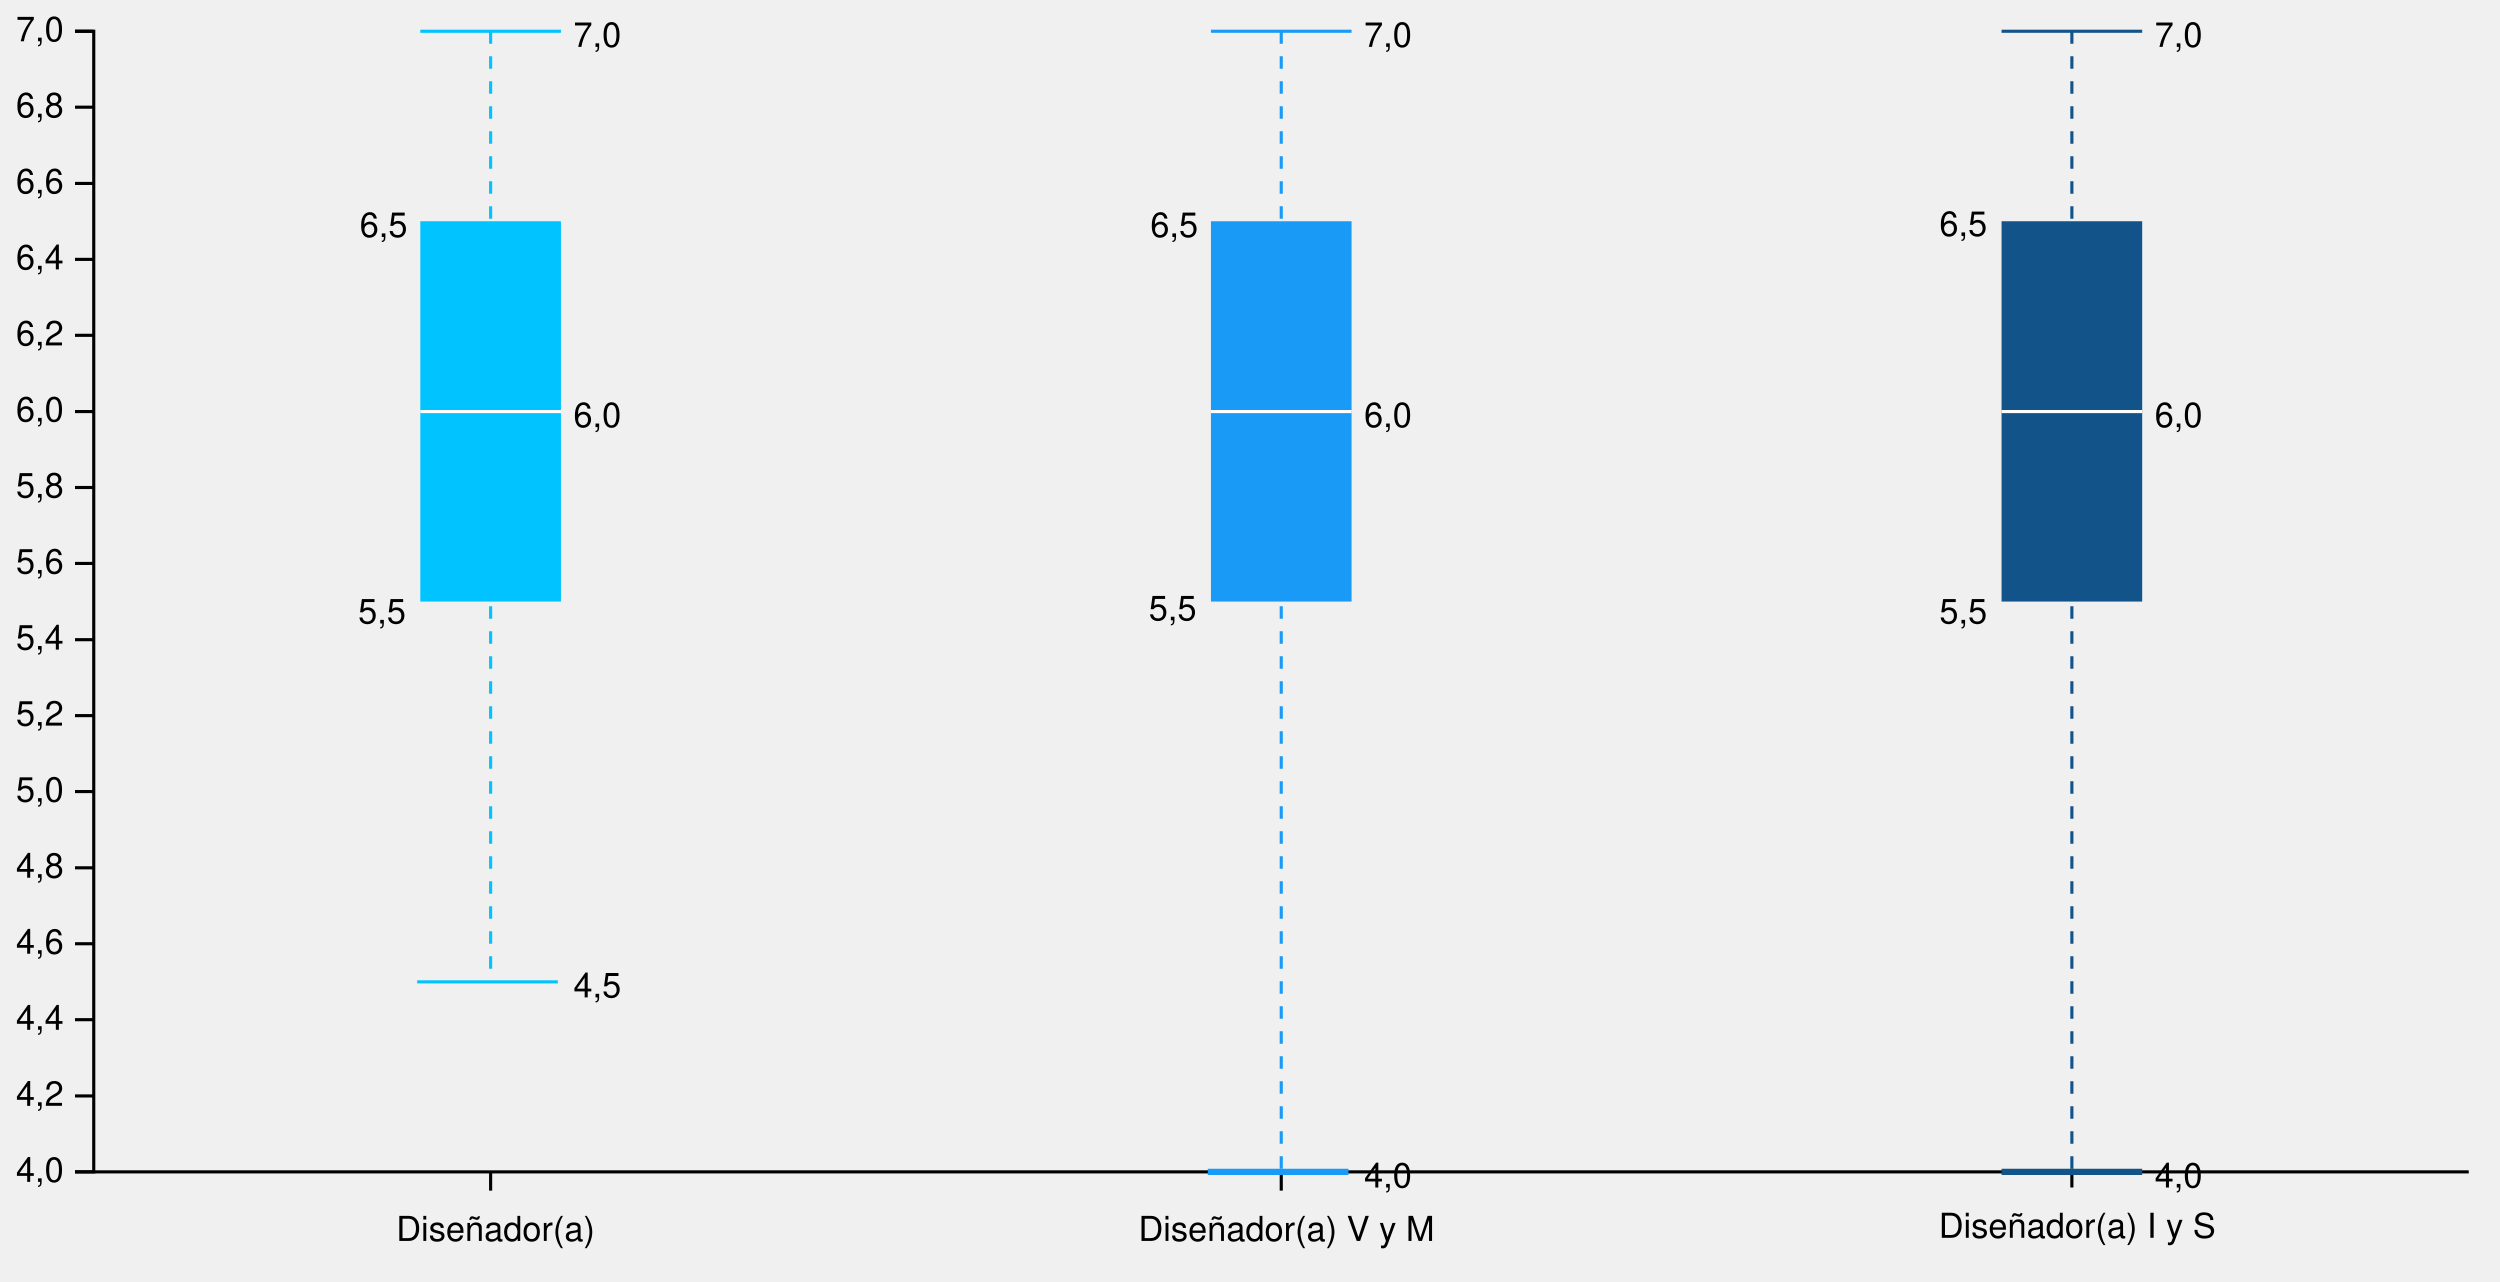
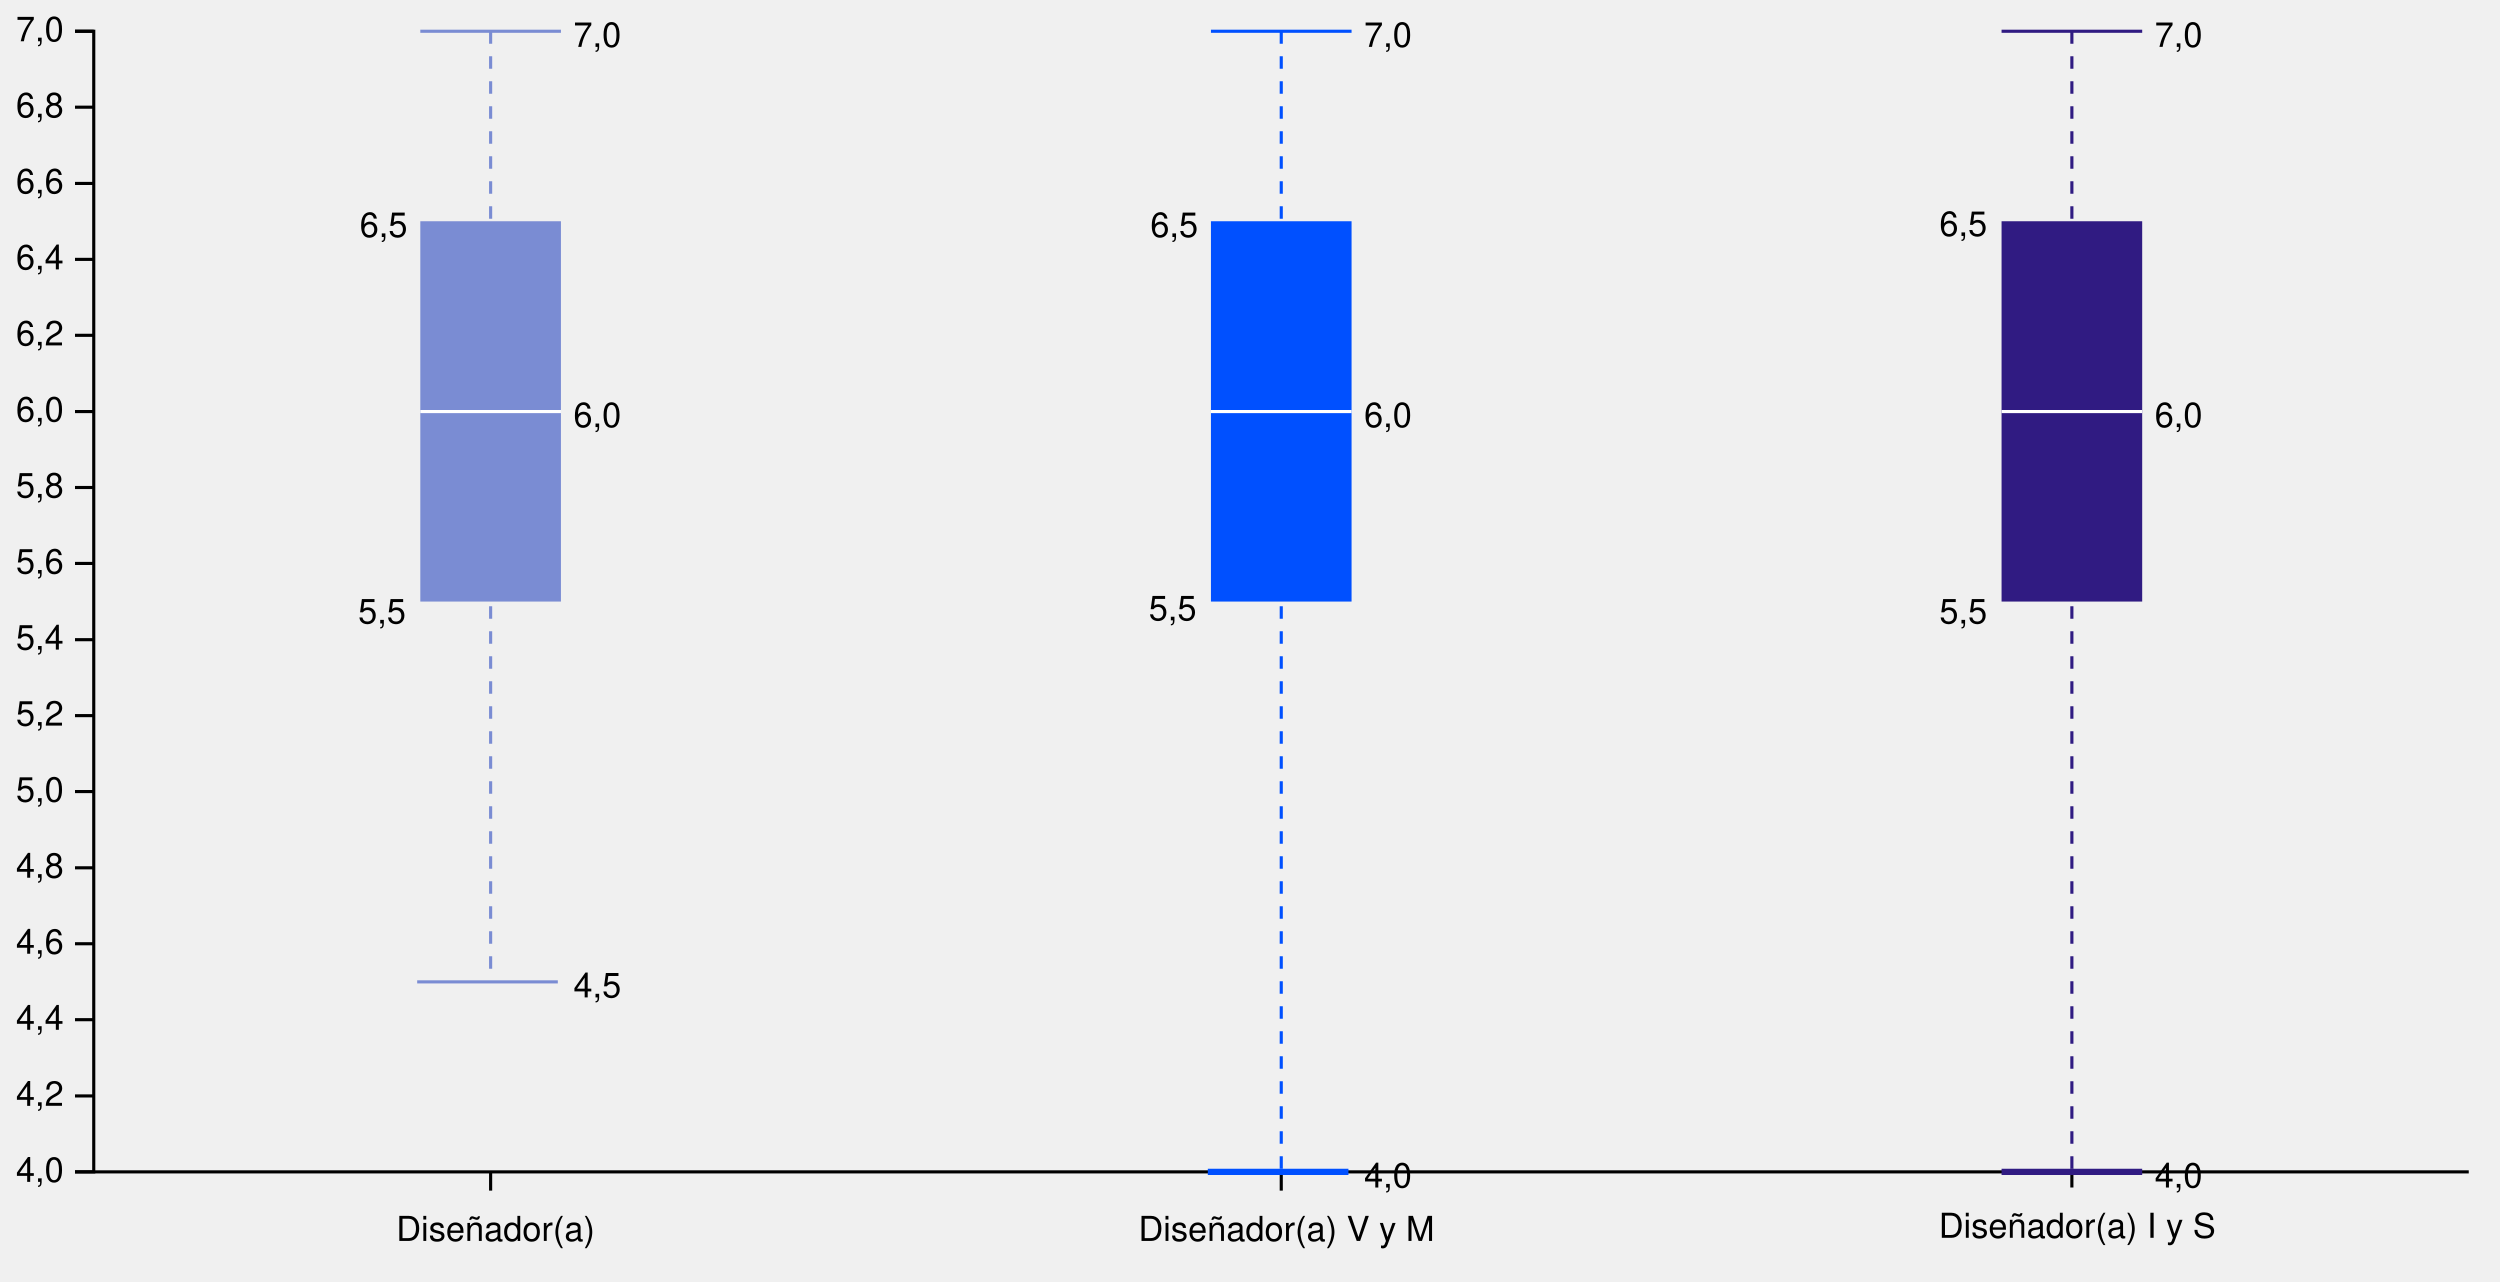
<svg xmlns="http://www.w3.org/2000/svg" version="1.2" viewBox="0 0 800 410">
  <style>
        tspan {
            white-space: pre;
        }
        .s0 {
            fill: none;
            stroke: #000000;
        }
        .t1 {
            font-size: 11px;
            fill: #000000;
            font-family: Helvetica, Arial, sans-serif;
        }
        .t2 {
            font-size: 11px;
            fill: #000000;
            font-family: Helvetica, Arial, sans-serif;
        }
        .s3 {
            fill: #000000;
-             stroke: #125389;
+             stroke: #301B82;
            stroke-dasharray: 4;
        }
        .s4 {
            fill: #000000;
-             stroke: #125389;
+             stroke: #301B82;
        }
        .s5 {
-             fill: #125389;
+             fill: #301B82;
        }
        .s6 {
            fill: #000000;
            stroke: #ffffff;
        }
        .s7 {
            fill: #000000;
-             stroke: #125389;
+             stroke: #301B82;
            stroke-width: 2;
        }
        .s8 {
            fill: #000000;
-             stroke: #189af6;
+             stroke: #0050FF;
            stroke-dasharray: 4;
        }
        .s9 {
            fill: #000000;
-             stroke: #189af6;
+             stroke: #0050FF;
        }
        .s10 {
-             fill: #189af6;
+             fill: #0050FF;
        }
        .s11 {
            fill: #000000;
-             stroke: #189af6;
+             stroke: #0050FF;
            stroke-width: 2;
        }
        .s12 {
            fill: #000000;
-             stroke: #00c3ff;
+             stroke: #7A8CD3;
            stroke-dasharray: 4;
        }
        .s13 {
            fill: #000000;
-             stroke: #00c3ff;
+             stroke: #7A8CD3;
        }
        .s14 {
-             fill: #00c3ff;
+             fill: #7A8CD3;
        }
    </style>
  <g id="viz">
    <g id="ejes">
      <g id="y">
        <path class="s0" d="m24 375h6v-365h-6" />
        <g>
          <path class="s0" d="m790 375h-766" />
          <text id="4.0" style="transform: matrix(1, 0, 0, 1, 21, 378.2);">
            <tspan x="-15.9" y="0" class="t1">4,0</tspan>
          </text>
        </g>
        <g>
          <path class="s0" d="m30 350.7h-6" />
          <text id="4.2" style="transform: matrix(1, 0, 0, 1, 21, 353.867);">
            <tspan x="-15.9" y="0" class="t1">4,2</tspan>
          </text>
        </g>
        <g>
          <path class="s0" d="m30 326.3h-6" />
          <text id="4.4" style="transform: matrix(1, 0, 0, 1, 21, 329.533);">
            <tspan x="-15.9" y="0" class="t1">4,4</tspan>
          </text>
        </g>
        <g>
          <path class="s0" d="m30 302h-6" />
          <text id="4.6" style="transform: matrix(1, 0, 0, 1, 21, 305.2);">
            <tspan x="-15.9" y="0" class="t1">4,6</tspan>
          </text>
        </g>
        <g>
          <path class="s0" d="m30 277.7h-6" />
          <text id="4.8" style="transform: matrix(1, 0, 0, 1, 21, 280.867);">
            <tspan x="-15.9" y="0" class="t1">4,8</tspan>
          </text>
        </g>
        <g>
          <path class="s0" d="m30 253.3h-6" />
          <text id="5.0" style="transform: matrix(1, 0, 0, 1, 21, 256.533);">
            <tspan x="-15.9" y="0" class="t1">5,0</tspan>
          </text>
        </g>
        <g>
          <path class="s0" d="m30 229h-6" />
          <text id="5.2" style="transform: matrix(1, 0, 0, 1, 21, 232.2);">
            <tspan x="-15.9" y="0" class="t1">5,2</tspan>
          </text>
        </g>
        <g>
          <path class="s0" d="m30 204.7h-6" />
          <text id="5.4" style="transform: matrix(1, 0, 0, 1, 21, 207.867);">
            <tspan x="-15.9" y="0" class="t1">5,4</tspan>
          </text>
        </g>
        <g>
          <path class="s0" d="m30 180.3h-6" />
          <text id="5.6" style="transform: matrix(1, 0, 0, 1, 21, 183.533);">
            <tspan x="-15.9" y="0" class="t1">5,6</tspan>
          </text>
        </g>
        <g>
          <path class="s0" d="m30 156h-6" />
          <text id="5.8" style="transform: matrix(1, 0, 0, 1, 21, 159.2);">
            <tspan x="-15.9" y="0" class="t1">5,8</tspan>
          </text>
        </g>
        <g>
          <path class="s0" d="m30 131.7h-6" />
          <text id="6.0" style="transform: matrix(1, 0, 0, 1, 21, 134.867);">
            <tspan x="-15.9" y="0" class="t1">6,0</tspan>
          </text>
        </g>
        <g>
          <path class="s0" d="m30 107.3h-6" />
          <text id="6.2" style="transform: matrix(1, 0, 0, 1, 21, 110.533);">
            <tspan x="-15.9" y="0" class="t1">6,2</tspan>
          </text>
        </g>
        <g>
          <path class="s0" d="m30 83h-6" />
          <text id="6.4" style="transform: matrix(1, 0, 0, 1, 21, 86.2);">
            <tspan x="-15.9" y="0" class="t1">6,4</tspan>
          </text>
        </g>
        <g>
          <path class="s0" d="m30 58.7h-6" />
          <text id="6.6" style="transform: matrix(1, 0, 0, 1, 21, 61.867);">
            <tspan x="-15.9" y="0" class="t1">6,6</tspan>
          </text>
        </g>
        <g>
          <path class="s0" d="m30 34.3h-6" />
          <text id="6.8" style="transform: matrix(1, 0, 0, 1, 21, 37.533);">
            <tspan x="-15.9" y="0" class="t1">6,8</tspan>
          </text>
        </g>
        <g>
          <path class="s0" d="m30 10h-6" />
          <text id="7.0" style="transform: matrix(1, 0, 0, 1, 21, 13.2);">
            <tspan x="-15.9" y="0" class="t1">7,0</tspan>
          </text>
        </g>
      </g>
      <g id="x">
        <g>
          <path class="s0" d="m157 375v6" />
          <text id="Diseñador/a" style="transform: matrix(1, 0, 0, 1, 157, 397.1);">
            <tspan x="-30.2" y="0" class="t1">Diseñador(a)</tspan>
          </text>
        </g>
        <g>
          <path class="s0" d="m410 375v6" />
          <text id="Diseñador/a V y M" style="transform: matrix(1, 0, 0, 1, 410, 397.1);">
            <tspan x="-45.7" y="0" class="t1">Diseñador(a) V y M</tspan>
          </text>
        </g>
        <g>
          <path class="s0" d="m663 374v6" />
          <text id="Diseñador/a I y S" style="transform: matrix(1, 0, 0, 1, 663, 396.1);">
            <tspan x="-42.6" y="0" class="t1">Diseñador(a) I y S</tspan>
          </text>
        </g>
      </g>
    </g>
    <g id="boxplot I y S">
      <text id="7,0" style="transform: matrix(1, 0, 0, 1, 689.5, 15);">
        <tspan x="0" y="0" class="t2">7,0</tspan>
      </text>
      <text id="4,0" style="transform: matrix(1, 0, 0, 1, 689.5, 380);">
        <tspan x="0" y="0" class="t2">4,0</tspan>
      </text>
      <text id="6,0" style="transform: matrix(1, 0, 0, 1, 689.5, 136.667);">
        <tspan x="0" y="0" class="t2">6,0</tspan>
      </text>
      <text id="5,5" style="transform: matrix(1, 0, 0, 1, 636.5, 199.5);">
        <tspan x="-15.9" y="0" class="t2">5,5</tspan>
      </text>
      <text id="6,5" style="transform: matrix(1, 0, 0, 1, 636.5, 75.5);">
        <tspan x="-15.9" y="0" class="t2">6,5</tspan>
      </text>
      <path class="s3" d="m663 10v365" />
      <path class="s4" d="m640.5 10h45" />
      <path class="s5" d="m640.5 70.8h45v121.7h-45z" />
      <path class="s6" d="m640.5 131.7h45" />
      <path id="abajo" class="s7" d="m640.5 375h45" />
    </g>
    <g id="boxplot V y M">
      <text id="7,0" style="transform: matrix(1, 0, 0, 1, 436.5, 15);">
        <tspan x="0" y="0" class="t2">7,0</tspan>
      </text>
      <text id="4,0" style="transform: matrix(1, 0, 0, 1, 436.5, 380);">
        <tspan x="0" y="0" class="t2">4,0</tspan>
      </text>
      <text id="6,0" style="transform: matrix(1, 0, 0, 1, 436.5, 136.667);">
        <tspan x="0" y="0" class="t2">6,0</tspan>
      </text>
      <text id="5,5" style="transform: matrix(1, 0, 0, 1, 383.5, 198.5);">
        <tspan x="-15.9" y="0" class="t2">5,5</tspan>
      </text>
      <text id="6,5" style="transform: matrix(1, 0, 0, 1, 384, 75.833);">
        <tspan x="-15.9" y="0" class="t2">6,5</tspan>
      </text>
      <path id="Layer copy" class="s8" d="m410 10v365" />
      <path id="Layer copy 2" class="s9" d="m387.5 10h45" />
      <path id="Layer copy 3" class="s6" d="m387.5 131.7h45" />
      <path id="Layer copy 6" class="s10" d="m387.5 70.8h45v121.7h-45z" />
      <path id="Layer copy 7" class="s6" d="m387.5 131.7h45" />
      <path id="abajo" class="s11" d="m386.5 375h45" />
    </g>
    <g id="boxplot sin mención">
      <text id="7,0" style="transform: matrix(1, 0, 0, 1, 183.5, 15);">
        <tspan x="0" y="0" class="t2">7,0</tspan>
      </text>
      <text id="4,5" style="transform: matrix(1, 0, 0, 1, 183.5, 319.167);">
        <tspan x="0" y="0" class="t2">4,5</tspan>
      </text>
      <text id="6,0" style="transform: matrix(1, 0, 0, 1, 183.5, 136.667);">
        <tspan x="0" y="0" class="t2">6,0</tspan>
      </text>
      <text id="5,5" style="transform: matrix(1, 0, 0, 1, 130.5, 199.5);">
        <tspan x="-15.9" y="0" class="t2">5,5</tspan>
      </text>
      <text id="6,5" style="transform: matrix(1, 0, 0, 1, 131, 75.833);">
        <tspan x="-15.9" y="0" class="t2">6,5</tspan>
      </text>
      <path class="s12" d="m157 10v304.2" />
      <path class="s13" d="m134.5 10h45" />
      <path class="s13" d="m133.5 314.2h45" />
      <path class="s14" d="m134.5 70.8h45v121.7h-45z" />
      <path class="s6" d="m134.5 131.7h45" />
    </g>
  </g>
</svg>
